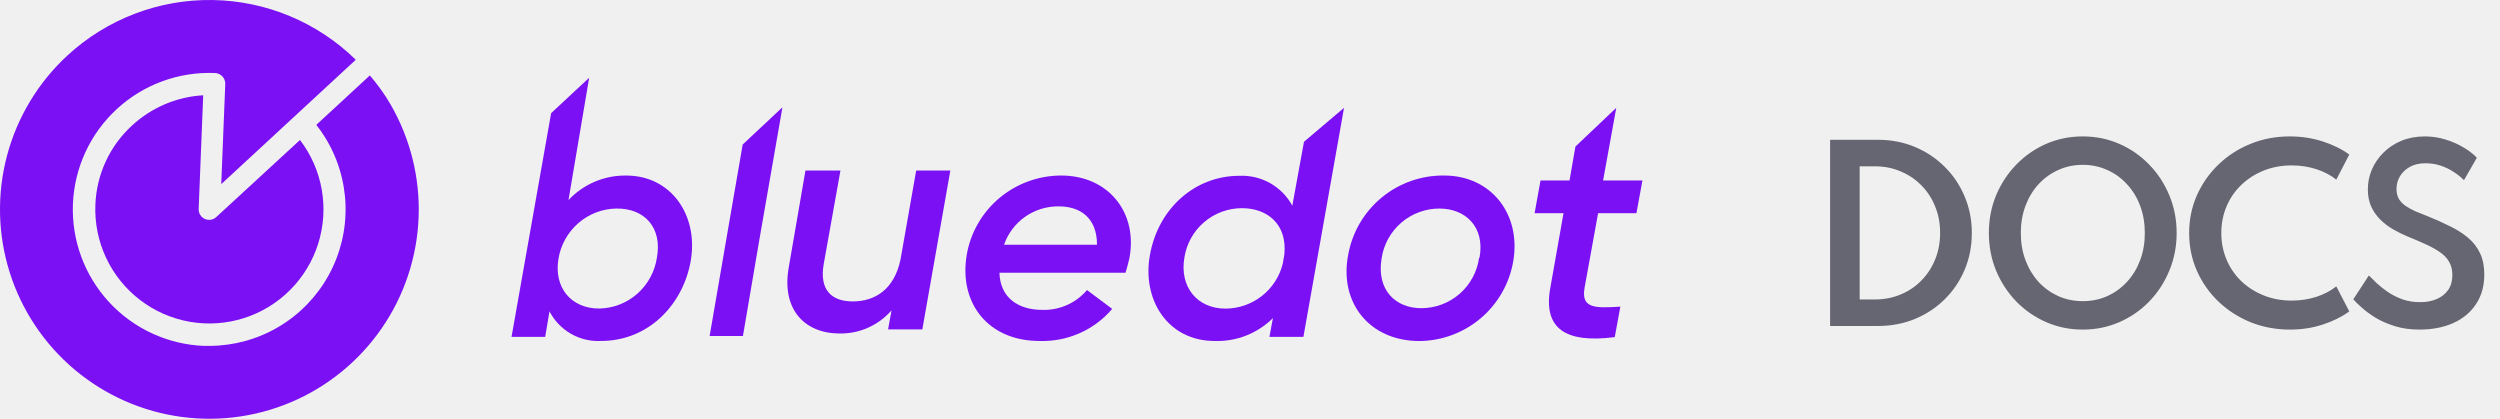
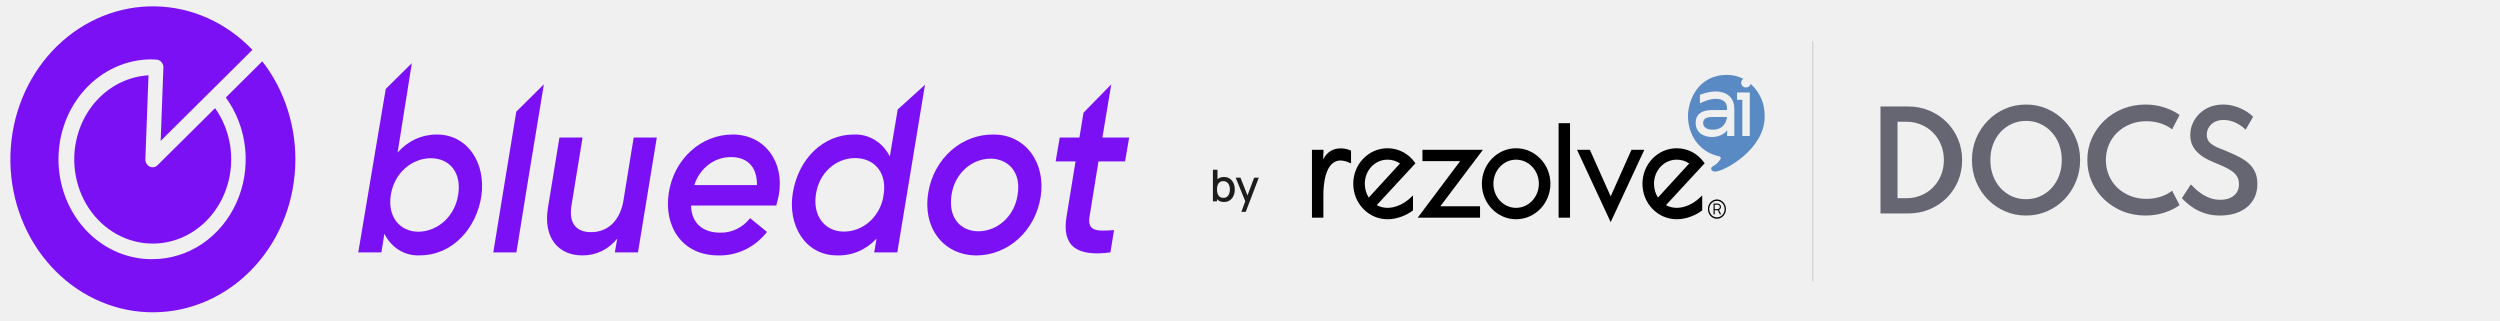
- <svg xmlns="http://www.w3.org/2000/svg" width="997" height="167" viewBox="0 0 997 167" fill="none">
-   <path d="M379 68L367.826 131.352H354.169L355.544 123.765C352.983 126.713 349.809 129.066 346.245 130.66C342.68 132.255 338.811 133.052 334.907 132.997C320.713 132.997 311.72 123.261 314.505 106.911L321.217 68H335.176L328.465 105.501C326.82 115.271 331.25 120.206 340.109 120.206C348.967 120.206 356.585 115.405 359.101 103.621L365.376 68H379Z" fill="#7B10F4" />
-   <path d="M450.383 103.107C450.115 104.138 449.478 106.897 448.842 108.758H398.582C398.851 118.73 406.054 123.583 415.671 123.583C419.051 123.684 422.41 123.024 425.497 121.654C428.584 120.284 431.319 118.239 433.496 115.672L443.548 123.184C440.009 127.347 435.567 130.661 430.553 132.877C425.539 135.094 420.085 136.155 414.598 135.982C393.858 135.982 382.365 120.691 385.515 101.744C386.997 92.885 391.598 84.833 398.5 79.021C405.401 73.209 414.157 70.013 423.21 70C442.04 70 453.901 84.792 450.383 103.107ZM437.483 97.589C437.483 86.82 430.782 82.299 422.171 82.299C417.386 82.255 412.709 83.709 408.805 86.454C404.901 89.199 401.969 93.096 400.425 97.589H437.483Z" fill="#7B10F4" />
-   <path d="M536 43L519.795 134.355H506.247L507.642 126.856C504.598 129.884 500.964 132.257 496.966 133.826C492.968 135.396 488.691 136.129 484.398 135.981C465.603 135.981 455.342 119.389 458.597 101.669C461.917 83.02 476.628 70.111 494.194 70.111C498.489 69.903 502.756 70.911 506.503 73.018C510.251 75.126 513.328 78.247 515.379 82.024L520.028 56.539L536 43ZM511.56 105.187L512.191 101.536C513.42 89.524 505.55 83.02 495.256 83.02C489.722 83.033 484.374 85.018 480.174 88.619C475.974 92.22 473.198 97.201 472.344 102.665C470.318 114.312 477.325 123.073 488.748 123.073C493.999 123.052 499.094 121.281 503.225 118.042C507.357 114.802 510.29 110.279 511.56 105.187Z" fill="#7B10F4" />
-   <path d="M537.699 101.389C539.347 92.483 544.093 84.446 551.098 78.701C558.103 72.957 566.914 69.876 575.973 70.004C594.561 70.004 606.731 85.298 603.473 104.249C601.946 113.085 597.364 121.104 590.527 126.907C583.69 132.71 575.032 135.928 566.063 136C546.079 136 533.875 120.573 537.699 101.389ZM590.039 102.753C592.3 90.318 584.253 83.17 574.077 83.17C568.498 83.154 563.099 85.143 558.863 88.774C554.627 92.405 551.837 97.437 551 102.952C548.839 115.619 556.52 122.901 566.795 122.901C572.429 122.903 577.873 120.863 582.116 117.158C586.36 113.453 589.116 108.335 589.872 102.753H590.039Z" fill="#7B10F4" />
-   <path d="M631.905 114.888C630.509 123.052 636.158 122.92 646.194 122.289L643.968 134.436C624.395 136.959 615.356 131.117 618.247 114.888L623.531 85.017H612L614.359 71.974H625.923L628.283 58.433L644.566 43L639.315 71.974H655L652.607 85.017H637.321L631.905 114.888Z" fill="#7B10F4" />
-   <path d="M289.64 95.486L283 134H296.279L302.789 95.849L312 43H311.805L296.182 57.633L289.64 95.486Z" fill="#7B10F4" />
-   <path d="M249.797 70.011C245.488 69.934 241.21 70.763 237.236 72.445C233.263 74.127 229.68 76.625 226.717 79.78L234.96 31L219.793 45.122L204 134.341H217.419L219.134 124.173C221.078 127.915 224.048 131.015 227.689 133.106C231.33 135.197 235.49 136.191 239.675 135.97C258.964 135.97 272.647 121.05 275.515 103.738C278.483 85.695 267.569 70.011 249.797 70.011ZM261.997 102.608C261.19 108.224 258.423 113.366 254.193 117.111C249.963 120.857 244.547 122.96 238.917 123.044C227.838 123.044 220.75 114.77 222.728 103.106C223.659 97.59 226.477 92.576 230.693 88.934C234.908 85.293 240.256 83.253 245.808 83.169C257.117 83.003 264.107 90.845 261.997 102.608Z" fill="#7B10F4" />
-   <path d="M38.037 81.641C37.742 88.944 39.208 96.21 42.312 102.826C45.417 109.442 50.069 115.212 55.874 119.65C61.679 124.087 68.467 127.061 75.664 128.32C82.861 129.579 90.255 129.085 97.221 126.881C104.187 124.677 110.52 120.828 115.684 115.658C120.848 110.489 124.692 104.151 126.891 97.181C129.09 90.211 129.578 82.814 128.315 75.616C127.052 68.417 124.075 61.629 119.635 55.825L86.266 86.541C85.661 87.111 84.9 87.488 84.08 87.622C83.26 87.757 82.419 87.644 81.663 87.298C80.9 86.953 80.259 86.385 79.825 85.669C79.39 84.953 79.183 84.122 79.231 83.285L81.039 38C70.457 38.604 60.415 42.871 52.634 50.07C48.231 54.102 44.673 58.969 42.167 64.389C39.661 69.809 38.258 75.674 38.037 81.641V81.641Z" fill="#7B10F4" />
-   <path d="M154.133 38.977C152.12 35.867 149.902 32.894 147.493 30.08L126.145 49.8C127.349 51.3 128.458 52.874 129.465 54.514C134.638 62.739 137.515 72.198 137.798 81.911C138.08 91.623 135.759 101.234 131.074 109.746C126.389 118.259 119.511 125.362 111.154 130.32C102.797 135.278 93.265 137.909 83.548 137.941H81.291C74.144 137.651 67.126 135.956 60.635 132.954C54.143 129.952 48.307 125.7 43.459 120.443C38.611 115.185 34.846 109.024 32.38 102.312C29.913 95.599 28.792 88.467 29.082 81.321C29.372 74.176 31.067 67.157 34.069 60.667C37.072 54.176 41.324 48.34 46.582 43.493C51.84 38.645 58.001 34.881 64.714 32.414C71.427 29.947 78.56 28.827 85.706 29.117C86.585 29.144 87.433 29.443 88.135 29.972C88.836 30.501 89.357 31.235 89.624 32.072C89.823 32.636 89.891 33.237 89.823 33.831L88.23 73.436L141.882 23.838C126.59 8.856 106.124 0.324 84.717 0.009C63.31 -0.306 42.601 7.619 26.875 22.145C15.214 32.904 6.861 46.761 2.792 62.095C-1.276 77.429 -0.892 93.605 3.901 108.728C8.693 123.851 17.696 137.296 29.854 147.488C42.012 157.681 56.822 164.199 72.551 166.279C88.279 168.359 104.275 165.916 118.665 159.235C133.055 152.554 145.244 141.911 153.804 128.554C162.364 115.197 166.941 99.678 166.999 83.813C167.058 67.949 162.595 52.397 154.133 38.977Z" fill="#7B10F4" />
-   <path d="M729.845 130V55.75H748.925C754.205 55.75 759.11 56.695 763.64 58.585C768.17 60.475 772.13 63.115 775.52 66.505C778.94 69.865 781.595 73.81 783.485 78.34C785.405 82.84 786.365 87.7 786.365 92.92C786.365 98.14 785.42 103 783.53 107.5C781.64 112 778.985 115.945 775.565 119.335C772.175 122.695 768.2 125.32 763.64 127.21C759.11 129.07 754.205 130 748.925 130H729.845ZM741.635 119.425H747.665C751.385 119.425 754.82 118.765 757.97 117.445C761.15 116.125 763.91 114.265 766.25 111.865C768.62 109.465 770.45 106.66 771.74 103.45C773.06 100.21 773.72 96.685 773.72 92.875C773.72 89.095 773.06 85.585 771.74 82.345C770.45 79.105 768.62 76.3 766.25 73.93C763.91 71.53 761.15 69.67 757.97 68.35C754.82 67 751.385 66.325 747.665 66.325H741.635V119.425ZM830.604 131.44C825.414 131.44 820.554 130.45 816.024 128.47C811.494 126.49 807.519 123.745 804.099 120.235C800.679 116.695 797.994 112.6 796.044 107.95C794.124 103.27 793.164 98.26 793.164 92.92C793.164 87.55 794.124 82.54 796.044 77.89C797.994 73.24 800.679 69.16 804.099 65.65C807.519 62.11 811.494 59.35 816.024 57.37C820.554 55.39 825.414 54.4 830.604 54.4C835.794 54.4 840.654 55.39 845.184 57.37C849.714 59.35 853.689 62.11 857.109 65.65C860.529 69.16 863.199 73.24 865.119 77.89C867.069 82.54 868.044 87.55 868.044 92.92C868.044 98.26 867.069 103.27 865.119 107.95C863.199 112.6 860.529 116.695 857.109 120.235C853.689 123.745 849.714 126.49 845.184 128.47C840.654 130.45 835.794 131.44 830.604 131.44ZM830.604 120.1C834.144 120.1 837.414 119.425 840.414 118.075C843.444 116.695 846.069 114.79 848.289 112.36C850.539 109.9 852.279 107.02 853.509 103.72C854.739 100.42 855.354 96.82 855.354 92.92C855.354 89.02 854.739 85.42 853.509 82.12C852.279 78.82 850.539 75.955 848.289 73.525C846.069 71.065 843.444 69.16 840.414 67.81C837.414 66.43 834.144 65.74 830.604 65.74C827.094 65.74 823.824 66.43 820.794 67.81C817.794 69.16 815.169 71.065 812.919 73.525C810.699 75.955 808.974 78.82 807.744 82.12C806.514 85.42 805.899 89.02 805.899 92.92C805.899 96.82 806.514 100.42 807.744 103.72C808.974 107.02 810.699 109.9 812.919 112.36C815.169 114.79 817.794 116.695 820.794 118.075C823.824 119.425 827.094 120.1 830.604 120.1ZM913.266 131.44C907.656 131.44 902.421 130.465 897.561 128.515C892.701 126.535 888.426 123.79 884.736 120.28C881.076 116.77 878.211 112.69 876.141 108.04C874.071 103.36 873.036 98.32 873.036 92.92C873.036 87.55 874.071 82.525 876.141 77.845C878.241 73.165 881.121 69.07 884.781 65.56C888.441 62.05 892.686 59.32 897.516 57.37C902.376 55.39 907.596 54.4 913.176 54.4C917.766 54.4 922.116 55.06 926.226 56.38C930.336 57.7 933.891 59.455 936.891 61.645L931.716 71.635C929.466 69.835 926.796 68.44 923.706 67.45C920.616 66.46 917.361 65.965 913.941 65.965C909.891 65.965 906.156 66.655 902.736 68.035C899.316 69.415 896.331 71.335 893.781 73.795C891.261 76.225 889.311 79.075 887.931 82.345C886.551 85.615 885.861 89.14 885.861 92.92C885.861 96.7 886.551 100.225 887.931 103.495C889.311 106.765 891.261 109.63 893.781 112.09C896.331 114.52 899.316 116.425 902.736 117.805C906.156 119.185 909.891 119.875 913.941 119.875C917.361 119.875 920.616 119.38 923.706 118.39C926.796 117.4 929.466 116.005 931.716 114.205L936.891 124.195C933.981 126.325 930.471 128.065 926.361 129.415C922.281 130.765 917.916 131.44 913.266 131.44ZM964.862 131.44C961.292 131.44 958.052 130.99 955.142 130.09C952.232 129.19 949.667 128.08 947.447 126.76C945.257 125.41 943.412 124.06 941.912 122.71C940.412 121.36 939.272 120.25 938.492 119.38L944.702 109.84C945.542 110.71 946.592 111.745 947.852 112.945C949.142 114.145 950.642 115.33 952.352 116.5C954.062 117.64 955.982 118.6 958.112 119.38C960.242 120.13 962.597 120.505 965.177 120.505C967.607 120.505 969.782 120.1 971.702 119.29C973.622 118.48 975.152 117.28 976.292 115.69C977.432 114.07 978.002 112.075 978.002 109.705C978.002 107.635 977.567 105.865 976.697 104.395C975.857 102.925 974.642 101.65 973.052 100.57C971.462 99.46 969.572 98.41 967.382 97.42C965.192 96.4 962.747 95.35 960.047 94.27C958.127 93.46 956.222 92.515 954.332 91.435C952.472 90.355 950.777 89.065 949.247 87.565C947.747 86.065 946.547 84.34 945.647 82.39C944.747 80.41 944.297 78.13 944.297 75.55C944.297 72.76 944.837 70.105 945.917 67.585C947.027 65.035 948.587 62.77 950.597 60.79C952.607 58.81 954.992 57.25 957.752 56.11C960.542 54.97 963.647 54.4 967.067 54.4C969.857 54.4 972.572 54.805 975.212 55.615C977.852 56.425 980.252 57.475 982.412 58.765C984.602 60.055 986.387 61.435 987.767 62.905L982.637 71.86C981.497 70.69 980.132 69.595 978.542 68.575C976.982 67.525 975.242 66.685 973.322 66.055C971.402 65.425 969.392 65.11 967.292 65.11C964.832 65.11 962.747 65.59 961.037 66.55C959.327 67.51 958.007 68.77 957.077 70.33C956.177 71.86 955.727 73.525 955.727 75.325C955.727 76.885 956.042 78.22 956.672 79.33C957.332 80.41 958.232 81.34 959.372 82.12C960.512 82.9 961.817 83.62 963.287 84.28C964.787 84.91 966.362 85.54 968.012 86.17C971.282 87.49 974.297 88.84 977.057 90.22C979.847 91.57 982.262 93.115 984.302 94.855C986.342 96.565 987.917 98.605 989.027 100.975C990.167 103.315 990.737 106.135 990.737 109.435C990.737 114.055 989.627 118.015 987.407 121.315C985.217 124.615 982.172 127.135 978.272 128.875C974.402 130.585 969.932 131.44 964.862 131.44Z" fill="#18182D" fill-opacity="0.64" />
+ <svg xmlns="http://www.w3.org/2000/svg" width="1937" height="248" viewBox="0 0 1937 248" fill="none">
+   <path d="M1457 165.393V82.507H1478.36C1484.26 82.507 1489.75 83.562 1494.82 85.672C1499.89 87.781 1504.33 90.729 1508.12 94.513C1511.95 98.264 1514.92 102.667 1517.04 107.724C1519.18 112.748 1520.26 118.173 1520.26 124C1520.26 129.827 1519.2 135.252 1517.09 140.276C1514.97 145.299 1512 149.703 1508.17 153.487C1504.38 157.238 1499.93 160.168 1494.82 162.278C1489.75 164.354 1484.26 165.393 1478.36 165.393H1457ZM1470.2 153.588H1476.94C1481.11 153.588 1484.95 152.851 1488.48 151.377C1492.04 149.904 1495.13 147.827 1497.75 145.148C1500.4 142.469 1502.45 139.338 1503.89 135.755C1505.37 132.138 1506.11 128.203 1506.11 123.95C1506.11 119.73 1505.37 115.812 1503.89 112.195C1502.45 108.578 1500.4 105.447 1497.75 102.801C1495.13 100.122 1492.04 98.046 1488.48 96.572C1484.95 95.065 1481.11 94.312 1476.94 94.312H1470.2V153.588ZM1569.77 167C1563.96 167 1558.52 165.895 1553.45 163.685C1548.38 161.474 1543.94 158.41 1540.11 154.492C1536.28 150.54 1533.27 145.969 1531.09 140.778C1528.94 135.554 1527.87 129.961 1527.87 124C1527.87 118.005 1528.94 112.413 1531.09 107.222C1533.27 102.031 1536.28 97.477 1540.11 93.558C1543.94 89.607 1548.38 86.526 1553.45 84.315C1558.52 82.105 1563.96 81 1569.77 81C1575.58 81 1581.02 82.105 1586.09 84.315C1591.16 86.526 1595.61 89.607 1599.44 93.558C1603.27 97.477 1606.25 102.031 1608.4 107.222C1610.59 112.413 1611.68 118.005 1611.68 124C1611.68 129.961 1610.59 135.554 1608.4 140.778C1606.25 145.969 1603.27 150.54 1599.44 154.492C1595.61 158.41 1591.16 161.474 1586.09 163.685C1581.02 165.895 1575.58 167 1569.77 167ZM1569.77 154.341C1573.74 154.341 1577.4 153.588 1580.75 152.081C1584.14 150.54 1587.08 148.414 1589.57 145.701C1592.09 142.955 1594.03 139.74 1595.41 136.056C1596.79 132.372 1597.47 128.354 1597.47 124C1597.47 119.646 1596.79 115.628 1595.41 111.944C1594.03 108.26 1592.09 105.062 1589.57 102.349C1587.08 99.603 1584.14 97.477 1580.75 95.97C1577.4 94.429 1573.74 93.659 1569.77 93.659C1565.84 93.659 1562.18 94.429 1558.79 95.97C1555.44 97.477 1552.5 99.603 1549.98 102.349C1547.49 105.062 1545.56 108.26 1544.19 111.944C1542.81 115.628 1542.12 119.646 1542.12 124C1542.12 128.354 1542.81 132.372 1544.19 136.056C1545.56 139.74 1547.49 142.955 1549.98 145.701C1552.5 148.414 1555.44 150.54 1558.79 152.081C1562.18 153.588 1565.84 154.341 1569.77 154.341ZM1662.29 167C1656.01 167 1650.15 165.912 1644.71 163.735C1639.27 161.525 1634.49 158.46 1630.36 154.542C1626.26 150.624 1623.06 146.069 1620.74 140.879C1618.42 135.654 1617.26 130.028 1617.26 124C1617.26 118.005 1618.42 112.396 1620.74 107.172C1623.09 101.947 1626.31 97.376 1630.41 93.458C1634.51 89.54 1639.26 86.492 1644.66 84.315C1650.1 82.105 1655.95 81 1662.19 81C1667.33 81 1672.2 81.737 1676.8 83.21C1681.4 84.684 1685.38 86.643 1688.73 89.088L1682.94 100.239C1680.42 98.23 1677.43 96.673 1673.98 95.568C1670.52 94.463 1666.87 93.91 1663.05 93.91C1658.51 93.91 1654.33 94.68 1650.51 96.221C1646.68 97.761 1643.34 99.905 1640.48 102.651C1637.66 105.363 1635.48 108.545 1633.94 112.195C1632.39 115.845 1631.62 119.78 1631.62 124C1631.62 128.22 1632.39 132.155 1633.94 135.805C1635.48 139.455 1637.66 142.653 1640.48 145.4C1643.34 148.112 1646.68 150.239 1650.51 151.779C1654.33 153.32 1658.51 154.09 1663.05 154.09C1666.87 154.09 1670.52 153.537 1673.98 152.432C1677.43 151.327 1680.42 149.77 1682.94 147.761L1688.73 158.912C1685.48 161.29 1681.55 163.232 1676.95 164.739C1672.38 166.246 1667.5 167 1662.29 167ZM1720.04 167C1716.04 167 1712.42 166.498 1709.16 165.493C1705.9 164.488 1703.03 163.249 1700.55 161.776C1698.1 160.269 1696.03 158.762 1694.35 157.255C1692.67 155.748 1691.4 154.509 1690.53 153.537L1697.48 142.888C1698.42 143.859 1699.59 145.014 1701 146.354C1702.45 147.694 1704.12 149.016 1706.04 150.322C1707.95 151.595 1710.1 152.667 1712.48 153.537C1714.87 154.375 1717.5 154.793 1720.39 154.793C1723.11 154.793 1725.55 154.341 1727.7 153.437C1729.84 152.533 1731.56 151.193 1732.83 149.418C1734.11 147.61 1734.75 145.383 1734.75 142.737C1734.75 140.426 1734.26 138.451 1733.29 136.81C1732.35 135.169 1730.99 133.745 1729.21 132.54C1727.43 131.301 1725.31 130.129 1722.86 129.023C1720.41 127.885 1717.67 126.713 1714.65 125.507C1712.5 124.603 1710.37 123.548 1708.25 122.342C1706.17 121.137 1704.28 119.697 1702.56 118.022C1700.88 116.348 1699.54 114.422 1698.53 112.245C1697.53 110.035 1697.02 107.49 1697.02 104.61C1697.02 101.495 1697.63 98.531 1698.84 95.719C1700.08 92.872 1701.82 90.344 1704.07 88.133C1706.32 85.923 1708.99 84.181 1712.08 82.909C1715.2 81.636 1718.68 81 1722.51 81C1725.63 81 1728.67 81.452 1731.62 82.356C1734.58 83.26 1737.26 84.433 1739.68 85.873C1742.13 87.313 1744.13 88.853 1745.68 90.494L1739.93 100.491C1738.66 99.185 1737.13 97.962 1735.35 96.824C1733.6 95.651 1731.66 94.714 1729.51 94.01C1727.36 93.307 1725.11 92.956 1722.76 92.956C1720.01 92.956 1717.67 93.491 1715.76 94.563C1713.84 95.635 1712.37 97.041 1711.33 98.783C1710.32 100.491 1709.82 102.349 1709.82 104.359C1709.82 106.1 1710.17 107.59 1710.87 108.829C1711.61 110.035 1712.62 111.073 1713.9 111.944C1715.17 112.815 1716.63 113.618 1718.28 114.355C1719.96 115.058 1721.72 115.762 1723.57 116.465C1727.23 117.938 1730.6 119.445 1733.69 120.986C1736.81 122.493 1739.51 124.218 1741.8 126.16C1744.08 128.069 1745.84 130.346 1747.09 132.992C1748.36 135.604 1749 138.752 1749 142.436C1749 147.593 1747.76 152.014 1745.27 155.697C1742.82 159.381 1739.41 162.194 1735.05 164.137C1730.72 166.046 1725.71 167 1720.04 167Z" fill="#18182D" fill-opacity="0.64" />
+   <path d="M1319.59 95.168C1319.59 98.548 1322.29 100.485 1327.01 100.485C1334.46 100.485 1337.58 95.525 1338.07 90.632H1326.5C1323.35 90.632 1319.59 91.419 1319.59 95.168Z" fill="#5A8AC3" />
+   <path d="M1365.02 77.256C1363.12 72.532 1360.15 68.305 1356.41 65.021C1356.01 66.608 1354.55 67.791 1352.8 67.791C1350.74 67.791 1349.07 66.157 1349.07 64.152C1349.07 62.864 1349.72 61.752 1350.73 61.108C1346.96 59.131 1342.72 58 1338.17 58C1315.76 58 1307.86 77.66 1307.86 89.979C1307.86 103.918 1316.06 117.843 1332.18 121.125C1333.11 121.316 1333.55 122.479 1333.01 123.321C1329.15 129.343 1325.83 128.173 1325.83 130.778C1325.83 131.932 1326.98 132.956 1328.79 132.956C1335.69 132.956 1367.27 115.876 1367.27 90.468C1367.27 85.962 1366.68 81.366 1365.03 77.256H1365.02ZM1343.73 105.358H1338.1L1338.26 100.896C1335.75 104.219 1331.49 106.139 1326.39 106.139C1318.75 106.139 1313.81 101.856 1313.81 95.227C1313.81 88.597 1318.35 85.277 1326.27 85.277H1338.06V83.325C1338.06 80.058 1335.79 76.566 1329.41 76.566C1324.37 76.566 1319.05 79.115 1318.03 79.627L1317.11 80.09V73.448L1317.75 73.218C1322.09 71.646 1326 70.85 1329.35 70.85C1336.3 70.85 1343.73 74.347 1343.73 84.167V105.358H1343.73ZM1355.74 105.358H1349.96V77.347H1345.87V71.631H1355.74V105.358H1355.74Z" fill="#5A8AC3" />
+   <path d="M1327.65 157.712H1330.6C1332.27 157.712 1333.41 158.875 1333.41 160.296C1333.41 161.319 1332.82 162.194 1331.88 162.637L1333.48 166.048H1332.49L1331 162.87H1328.55V166.048H1327.65V157.712ZM1330.62 162.02C1331.8 162.02 1332.51 161.229 1332.51 160.296C1332.51 159.363 1331.81 158.572 1330.6 158.572H1328.55V162.017H1330.62L1330.62 162.02Z" fill="black" />
+   <path d="M1330.27 169.506C1326.42 169.506 1323.29 166.146 1323.29 162.015C1323.29 157.884 1326.42 154.524 1330.27 154.524C1334.12 154.524 1337.25 157.884 1337.25 162.015C1337.25 166.146 1334.12 169.506 1330.27 169.506ZM1330.27 155.608C1326.98 155.608 1324.3 158.484 1324.3 162.015C1324.3 165.546 1326.98 168.422 1330.27 168.422C1333.56 168.422 1336.24 165.546 1336.24 162.015C1336.24 158.484 1333.56 155.608 1330.27 155.608Z" fill="black" />
+   <path d="M1016.5 168.654V116.087H1025.48L1025.17 123.525C1028.06 117.897 1032.67 114.961 1038.72 114.961C1041.28 114.961 1043.78 115.458 1046.15 116.437L1046.78 116.694V126.549L1045.5 126.091C1045.39 126.052 1045.26 125.996 1045.06 125.907C1044.11 125.484 1041.59 124.362 1038.63 124.362C1026.3 124.362 1025.35 144.537 1025.35 150.72V168.652H1016.5V168.654Z" fill="black" />
+   <path d="M1075.1 169.874C1067.97 169.874 1061.28 167.021 1056.27 161.841C1051.26 156.659 1048.51 149.746 1048.51 142.372C1048.51 134.998 1051.26 128.082 1056.27 122.903C1061.28 117.723 1067.96 114.87 1075.1 114.87C1083.45 114.87 1091.12 118.847 1096.16 125.78L1096.69 126.503L1066.72 158.929C1069.26 160.328 1072.07 161.035 1075.1 161.035C1081.14 161.035 1087.89 158.013 1093.17 152.949L1094.79 151.399V162.995L1094.38 163.306C1090.15 166.482 1082.87 169.874 1075.1 169.874ZM1075.1 123.708C1070.26 123.708 1065.78 125.672 1062.48 129.243C1059.23 132.747 1057.45 137.41 1057.45 142.374C1057.45 146.273 1058.53 150.027 1060.51 153.074L1084.72 126.662C1081.98 124.751 1078.61 123.711 1075.1 123.711V123.708Z" fill="black" />
+   <path d="M1098.44 168.654L1131.32 124.832H1102.12V116.09H1148.94L1115.97 159.816H1146.74V168.654H1098.44Z" fill="black" />
+   <path d="M1174.66 169.874C1160.05 169.874 1148.15 157.536 1148.15 142.372C1148.15 127.208 1160.05 114.87 1174.66 114.87C1189.28 114.87 1201.26 127.208 1201.26 142.372C1201.26 157.536 1189.33 169.874 1174.66 169.874ZM1174.66 123.708C1169.9 123.708 1165.45 125.672 1162.15 129.243C1158.89 132.762 1157.09 137.425 1157.09 142.374C1157.09 147.324 1158.89 151.986 1162.15 155.506C1165.45 159.074 1169.9 161.04 1174.66 161.04C1184.4 161.04 1192.32 152.667 1192.32 142.377C1192.32 132.086 1184.4 123.713 1174.66 123.713V123.708Z" fill="black" />
+   <path d="M1216.45 95.445H1207.6V168.654H1216.45V95.445Z" fill="black" />
+   <path d="M1221.89 116.09H1231.85L1247.95 152.158L1264.04 116.09H1274.01L1247.95 172.102L1221.89 116.09Z" fill="black" />
+   <path d="M1299.18 169.874C1292.04 169.874 1285.35 167.021 1280.34 161.841C1275.34 156.659 1272.58 149.746 1272.58 142.372C1272.58 134.998 1275.34 128.082 1280.34 122.903C1285.35 117.723 1292.04 114.87 1299.18 114.87C1307.52 114.87 1315.2 118.847 1320.23 125.78L1320.76 126.503L1290.8 158.929C1293.34 160.328 1296.15 161.035 1299.18 161.035C1305.21 161.035 1311.97 158.013 1317.25 152.949L1318.86 151.399V162.995L1318.45 163.306C1314.22 166.482 1306.94 169.874 1299.18 169.874ZM1299.18 123.708C1294.34 123.708 1289.86 125.672 1286.55 129.243C1283.31 132.747 1281.52 137.41 1281.52 142.374C1281.52 146.273 1282.6 150.027 1284.58 153.074L1308.79 126.662C1306.05 124.751 1302.68 123.711 1299.18 123.711V123.708Z" fill="black" />
+   <g clip-path="url(#clip0_15_559)">
+     <path d="M508.883 106.552L494.298 195.571H476.391L478.226 184.873C474.879 189.034 470.721 192.356 466.047 194.604C461.373 196.851 456.297 197.97 451.176 197.881C432.605 197.881 420.836 184.295 424.506 161.2L433.459 106.552H451.366L442.76 159.298C440.577 172.884 446.367 179.88 457.978 179.88C469.083 179.88 479.555 173.087 482.845 156.547L490.976 106.552H508.883Z" fill="#7B10F4" />
+     <path d="M603.415 151.249C603.067 152.675 602.244 156.581 601.422 159.264H535.426C535.743 173.495 545.202 180.254 557.794 180.254C562.226 180.4 566.632 179.468 570.681 177.527C574.729 175.586 578.317 172.686 581.174 169.046L594.272 179.71C589.632 185.619 583.806 190.324 577.231 193.471C570.656 196.618 563.502 198.126 556.307 197.881C529.13 197.881 514.039 176.178 518.184 149.279C520.122 136.71 526.147 125.285 535.188 117.034C544.23 108.782 555.703 104.238 567.57 104.209C592.468 104.242 608.034 125.266 603.415 151.249ZM586.489 143.403C586.647 128.085 577.852 121.7 566.431 121.7C560.162 121.642 554.035 123.709 548.923 127.605C543.811 131.502 539.974 137.03 537.957 143.403H586.489Z" fill="#7B10F4" />
+     <path d="M716.677 65.694L695.226 195.571H677.32L679.155 184.873C675.145 189.186 670.351 192.567 665.071 194.805C659.792 197.043 654.139 198.09 648.466 197.881C623.599 197.881 609.995 174.106 614.33 149.109C618.791 122.583 638.184 104.242 661.406 104.242C667.095 103.945 672.746 105.382 677.706 108.388C682.666 111.393 686.733 115.843 689.437 121.224L695.543 84.815L716.677 65.694ZM684.122 154L684.913 148.837C686.589 131.855 675.959 122.481 662.545 122.481C655.21 122.457 648.111 125.263 642.542 130.388C636.973 135.512 633.305 142.614 632.205 150.399C629.547 166.974 638.817 179.439 653.908 179.439C660.867 179.409 667.618 176.887 673.09 172.273C678.563 167.659 682.445 161.216 684.122 153.966V154Z" fill="#7B10F4" />
+     <path d="M719.302 148.735C721.472 136.088 727.749 124.677 737.017 116.53C746.286 108.384 757.945 104.03 769.922 104.242C794.473 104.242 810.576 125.979 806.242 152.845C804.219 165.39 798.157 176.774 789.114 185.011C780.07 193.248 768.62 197.815 756.761 197.915C730.565 197.881 714.494 175.974 719.302 148.735ZM788.462 150.705C791.436 133.112 780.805 122.923 767.423 122.923C760.096 122.982 753.03 125.847 747.496 131.003C741.963 136.158 738.326 143.266 737.241 151.045C734.425 169.046 744.517 179.201 758.121 179.201C765.518 179.134 772.647 176.222 778.214 170.993C783.781 165.765 787.417 158.566 788.462 150.705Z" fill="#7B10F4" />
+     <path d="M844.175 167.789C842.34 179.371 849.806 179.201 863.157 178.284L860.342 195.571C834.462 198.968 822.535 190.918 826.363 167.789L833.323 125.062H817.916L821.08 106.552H836.329L839.493 87.329L861.006 65.354L854.141 106.552H874.863L871.7 125.062H851.104L844.175 167.789Z" fill="#7B10F4" />
+     <path d="M391.16 140.55L382.207 195.571H400.113L408.908 141.093L421.342 65.626H421.089L400.018 86.513L391.16 140.55Z" fill="#7B10F4" />
+     <path d="M338.61 104.242C332.904 104.173 327.246 105.371 321.993 107.762C316.739 110.152 312.002 113.684 308.08 118.134L319.09 48.915L298.874 68.92L277.582 195.571H295.489L297.83 181.103C300.418 186.407 304.368 190.804 309.213 193.772C314.058 196.74 319.594 198.154 325.164 197.847C350.886 197.847 369.109 176.653 372.937 152.098C376.733 126.489 362.338 104.242 338.61 104.242ZM355.03 150.535C353.938 158.486 350.256 165.764 344.637 171.075C339.018 176.386 331.827 179.385 324.342 179.54C309.599 179.54 300.139 167.789 302.797 151.045C304.001 143.165 307.754 135.992 313.395 130.787C319.036 125.582 326.205 122.677 333.643 122.583C348.386 122.583 357.688 133.791 355.03 150.535Z" fill="#7B10F4" />
+     <path d="M57.576 120.783C57.176 131.257 59.132 141.68 63.277 151.171C67.423 160.662 73.637 168.941 81.393 175.309C89.149 181.677 98.22 185.946 107.838 187.755C117.456 189.564 127.339 188.86 136.65 185.702C145.961 182.544 154.426 177.026 161.331 169.613C168.235 162.2 173.375 153.112 176.316 143.116C179.256 133.12 179.911 122.51 178.225 112.185C176.54 101.86 172.562 92.122 166.63 83.796L122.116 127.949C121.301 128.775 120.276 129.32 119.171 129.517C118.065 129.713 116.931 129.551 115.912 129.051C114.893 128.552 114.036 127.737 113.45 126.712C112.865 125.687 112.577 124.498 112.625 123.296L115.061 58.357C99.957 59.222 85.697 66.103 75.067 77.653C64.436 89.203 58.2 104.594 57.576 120.817V120.783Z" fill="#7B10F4" />
+     <path d="M211.808 60.158C209.208 55.742 206.333 51.521 203.202 47.523L174.95 75.577C183.305 86.984 188.503 100.683 189.951 115.11C191.398 129.537 189.038 144.11 183.139 157.166C177.24 170.221 168.04 181.233 156.589 188.943C145.139 196.653 131.899 200.75 118.383 200.768C117.402 200.768 116.421 200.768 115.409 200.768C96.531 200.205 78.613 191.712 65.505 177.117C52.398 162.521 45.148 142.988 45.314 122.715C45.48 102.442 53.048 83.048 66.392 68.702C79.736 54.355 97.79 46.202 116.674 45.995L121.23 46.198C122.382 46.257 123.49 46.691 124.406 47.444C125.322 48.196 126.002 49.231 126.355 50.41C126.604 51.208 126.679 52.056 126.577 52.889L124.489 109.167L195.578 38.624C175.424 17.502 148.514 5.447 120.353 4.925C92.192 4.402 64.91 15.453 44.089 35.815C23.268 56.178 10.482 84.312 8.349 114.461C6.215 144.611 14.895 174.496 32.611 198.001C50.328 221.507 75.742 236.855 103.653 240.906C131.564 244.957 159.862 237.404 182.757 219.793C205.651 202.182 221.411 175.844 226.812 146.169C232.212 116.493 226.845 85.724 211.808 60.158Z" fill="#7B10F4" />
+   </g>
+   <path d="M948.391 156.51C946.634 156.51 945.161 156.085 943.971 155.235C942.781 154.374 941.88 153.212 941.268 151.75C940.656 150.288 940.35 148.639 940.35 146.803C940.35 144.967 940.65 143.318 941.251 141.856C941.863 140.394 942.758 139.244 943.937 138.405C945.127 137.555 946.589 137.13 948.323 137.13C950.046 137.13 951.53 137.555 952.777 138.405C954.035 139.244 955.004 140.394 955.684 141.856C956.364 143.307 956.704 144.956 956.704 146.803C956.704 148.639 956.364 150.294 955.684 151.767C955.015 153.229 954.058 154.385 952.811 155.235C951.576 156.085 950.102 156.51 948.391 156.51ZM939.755 156V131.52H943.325V142.791H942.917V156H939.755ZM947.898 153.297C949.031 153.297 949.966 153.008 950.703 152.43C951.451 151.852 952.006 151.076 952.369 150.101C952.743 149.115 952.93 148.016 952.93 146.803C952.93 145.602 952.743 144.514 952.369 143.539C952.006 142.564 951.445 141.788 950.686 141.21C949.927 140.632 948.958 140.343 947.779 140.343C946.668 140.343 945.75 140.615 945.025 141.159C944.311 141.703 943.778 142.462 943.427 143.437C943.087 144.412 942.917 145.534 942.917 146.803C942.917 148.072 943.087 149.194 943.427 150.169C943.767 151.144 944.305 151.909 945.042 152.464C945.779 153.019 946.731 153.297 947.898 153.297ZM961.811 164.16L965.364 154.487L965.415 157.343L957.408 137.64H961.114L967.098 152.855H966.01L971.722 137.64H975.326L965.194 164.16H961.811Z" fill="#1D1D1B" />
+   <line x1="1404.5" y1="32" x2="1404.5" y2="218" stroke="#D2D2D2" />
+   <defs>
+     <clipPath id="clip0_15_559">
+       <rect width="866.863" height="237" fill="white" transform="translate(8 5)" />
+     </clipPath>
+   </defs>
</svg>
